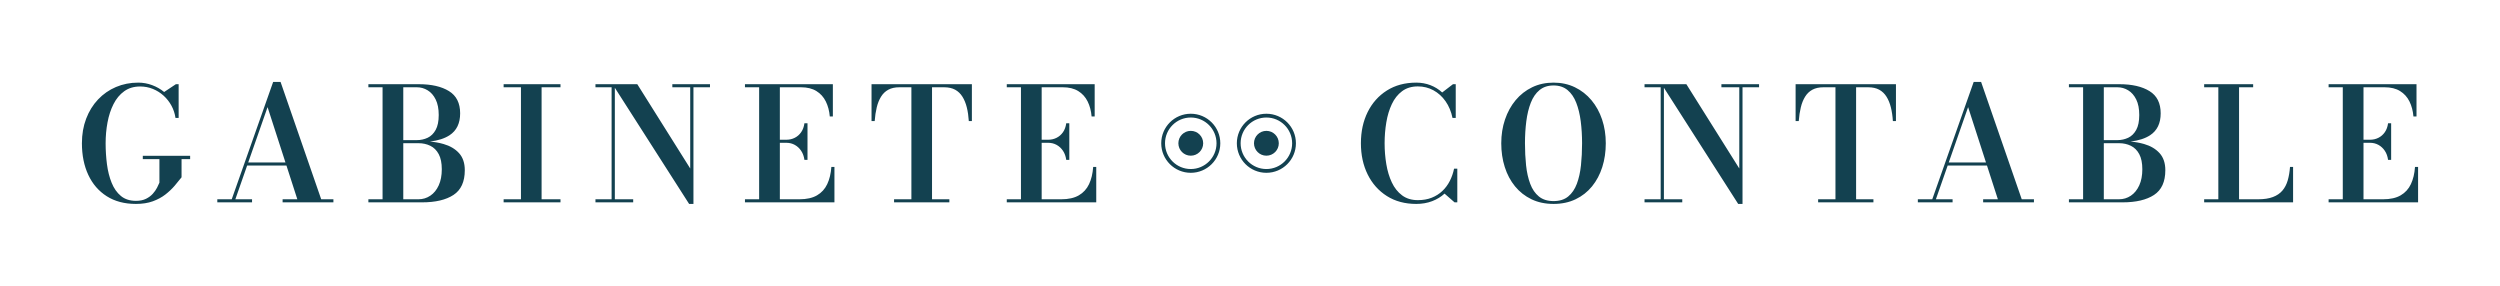
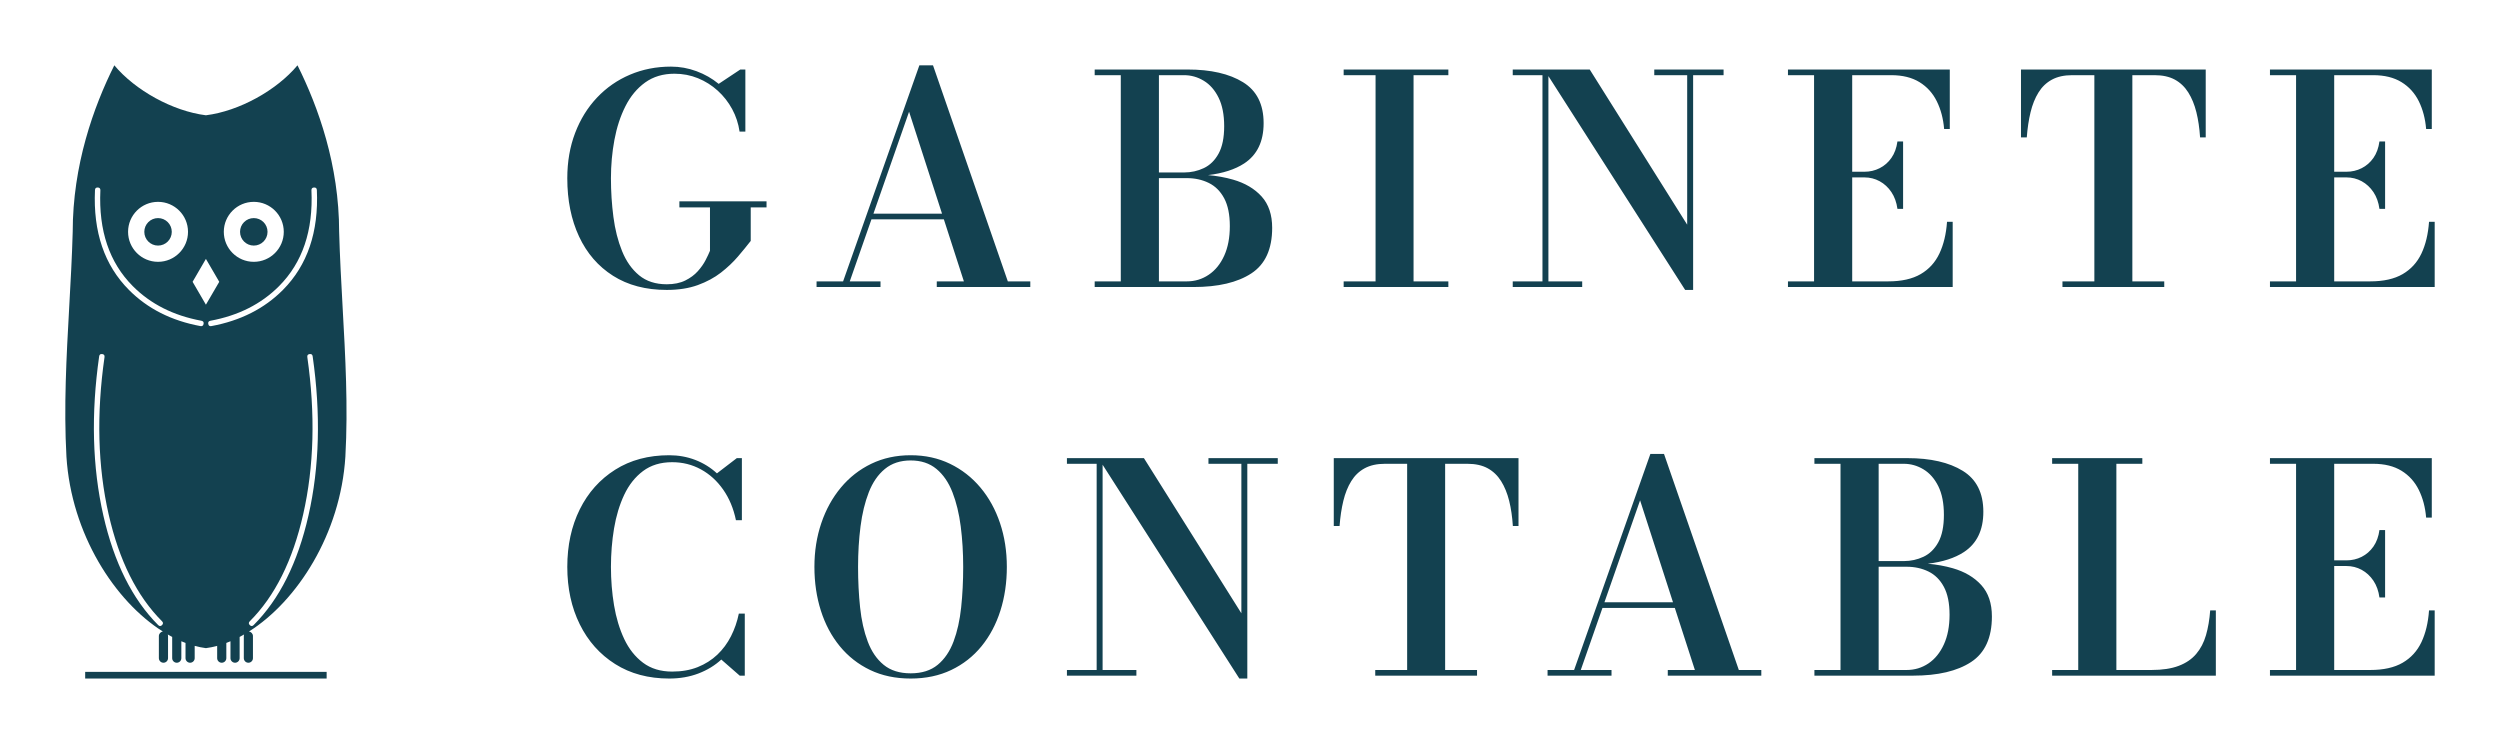
- <svg xmlns="http://www.w3.org/2000/svg" viewBox="-52.00 -128.45 1587.00 181.45">
-   <path fill="#134150" d="M934.2 1Q926.35 1 920.2 -1.95Q914.05 -4.9 909.75 -10.15Q905.45 -15.4 903.23 -22.4Q901 -29.4 901 -37.5Q901 -45.6 903.38 -52.6Q905.75 -59.6 910.12 -64.85Q914.5 -70.1 920.6 -73.05Q926.7 -76 934.2 -76Q941.65 -76 947.75 -73.05Q953.85 -70.1 958.25 -64.85Q962.65 -59.6 965 -52.6Q967.35 -45.6 967.35 -37.5Q967.35 -29.4 965.13 -22.4Q962.9 -15.4 958.63 -10.15Q954.35 -4.9 948.18 -1.95Q942 1 934.2 1ZM1261.35 0V-1.95H1270.35V-73.05H1261.35V-75H1293.4Q1305.4 -75 1312.5 -70.62Q1319.6 -66.25 1319.6 -56.5Q1319.6 -47 1312.88 -42.6Q1308.15 -39.51 1300.43 -38.59Q1305.04 -38.19 1309.08 -37.03Q1315.25 -35.25 1318.9 -31.23Q1322.55 -27.2 1322.55 -20.4Q1322.55 -9.4 1315.38 -4.7Q1308.2 0 1295.4 0ZM181.85 0V-1.95H190.85V-73.05H181.85V-75H213.9Q225.9 -75 233 -70.62Q240.1 -66.25 240.1 -56.5Q240.1 -47 233.38 -42.6Q228.65 -39.51 220.93 -38.59Q225.54 -38.19 229.57 -37.03Q235.75 -35.25 239.4 -31.23Q243.05 -27.2 243.05 -20.4Q243.05 -9.4 235.87 -4.7Q228.7 0 215.9 0ZM934.2 -0.8Q939.95 -0.8 943.5 -3.73Q947.05 -6.65 948.98 -11.77Q950.9 -16.9 951.6 -23.52Q952.3 -30.15 952.3 -37.5Q952.3 -44.85 951.45 -51.47Q950.6 -58.1 948.6 -63.22Q946.6 -68.35 943.08 -71.27Q939.55 -74.2 934.2 -74.2Q928.85 -74.2 925.3 -71.27Q921.75 -68.35 919.75 -63.22Q917.75 -58.1 916.9 -51.47Q916.05 -44.85 916.05 -37.5Q916.05 -30.15 916.75 -23.52Q917.45 -16.9 919.38 -11.77Q921.3 -6.65 924.88 -3.73Q928.45 -0.8 934.2 -0.8ZM1205.6 -76.45 1231.4 -1.95H1239.15V0H1206.9V-1.95H1216.25L1209.34 -23.35H1184.38L1176.9 -1.95H1187.5V0H1165.45V-1.95H1174.6L1200.9 -76.45ZM126.1 -76.45 151.9 -1.95H159.65V0H127.4V-1.95H136.75L129.84 -23.35H104.88L97.4 -1.95H108V0H85.95V-1.95H95.1L121.4 -76.45ZM38.65 -29.55H68.7V-27.45H63.25V-15.9Q61.35 -13.45 58.85 -10.52Q56.35 -7.6 52.98 -4.97Q49.6 -2.35 45 -0.67Q40.4 1 34.3 1Q23.45 1 15.77 -3.88Q8.1 -8.75 4.05 -17.43Q0 -26.1 0 -37.5Q0 -46.05 2.7 -53.12Q5.4 -60.2 10.25 -65.32Q15.1 -70.45 21.62 -73.22Q28.15 -76 35.75 -76Q40.3 -76 44.55 -74.42Q48.8 -72.85 52.2 -70.05L59.65 -75H61.4V-53.6H59.4Q58.8 -57.75 56.85 -61.35Q54.9 -64.95 51.88 -67.7Q48.85 -70.45 45.05 -72Q41.25 -73.55 36.95 -73.55Q31.05 -73.55 26.85 -70.53Q22.65 -67.5 20.05 -62.35Q17.45 -57.2 16.25 -50.75Q15.05 -44.3 15.05 -37.5Q15.05 -30.7 15.9 -24.18Q16.75 -17.65 18.88 -12.4Q21 -7.15 24.75 -4.05Q28.5 -0.95 34.3 -0.95Q38.05 -0.95 40.68 -2.25Q43.3 -3.55 45 -5.45Q46.7 -7.35 47.7 -9.3Q48.7 -11.25 49.2 -12.5V-27.45H38.65ZM420.9 0V-1.95H429.9V-73.05H420.9V-75H476.7V-54.5H474.75Q474.3 -59.85 472.22 -64.05Q470.15 -68.25 466.25 -70.65Q462.35 -73.05 456.5 -73.05H443.05V-39.75H447.25Q450.1 -39.75 452.52 -40.98Q454.95 -42.2 456.57 -44.52Q458.2 -46.85 458.65 -50.2H460.6V-26.95H458.65Q458.2 -30.3 456.57 -32.73Q454.95 -35.15 452.52 -36.48Q450.1 -37.8 447.25 -37.8H443.05V-1.95H455.5Q462.35 -1.95 466.65 -4.45Q470.95 -6.95 473.12 -11.55Q475.3 -16.15 475.75 -22.5H477.7V0ZM1426.2 0V-1.95H1435.2V-73.05H1426.2V-75H1482V-54.5H1480.05Q1479.6 -59.85 1477.53 -64.05Q1475.45 -68.25 1471.55 -70.65Q1467.65 -73.05 1461.8 -73.05H1448.35V-39.75H1452.55Q1455.4 -39.75 1457.83 -40.98Q1460.25 -42.2 1461.88 -44.52Q1463.5 -46.85 1463.95 -50.2H1465.9V-26.95H1463.95Q1463.5 -30.3 1461.88 -32.73Q1460.25 -35.15 1457.83 -36.48Q1455.4 -37.8 1452.55 -37.8H1448.35V-1.95H1460.8Q1467.65 -1.95 1471.95 -4.45Q1476.25 -6.95 1478.43 -11.55Q1480.6 -16.15 1481.05 -22.5H1483V0ZM587.1 0V-1.95H596.1V-73.05H587.1V-75H642.9V-54.5H640.95Q640.5 -59.85 638.43 -64.05Q636.35 -68.25 632.45 -70.65Q628.55 -73.05 622.7 -73.05H609.25V-39.75H613.45Q616.3 -39.75 618.73 -40.98Q621.15 -42.2 622.78 -44.52Q624.4 -46.85 624.85 -50.2H626.8V-26.95H624.85Q624.4 -30.3 622.78 -32.73Q621.15 -35.15 618.73 -36.48Q616.3 -37.8 613.45 -37.8H609.25V-1.95H621.7Q628.55 -1.95 632.85 -4.45Q637.15 -6.95 639.33 -11.55Q641.5 -16.15 641.95 -22.5H643.9V0ZM1064.65 -75V-73.05H1054.15V1H1051.4L1004.25 -72.73V-1.95H1015.9V0H991.95V-1.95H1002.2V-73.05H991.95V-75H1018.5L1052.1 -21.5V-73.05H1040.75V-75ZM398.7 -75V-73.05H388.2V1H385.45L338.3 -72.73V-1.95H349.95V0H326V-1.95H336.25V-73.05H326V-75H352.55L386.15 -21.5V-73.05H374.8V-75ZM1102.15 0V-1.95H1113.15V-73.05H1105.5Q1101.35 -73.05 1098.5 -71.5Q1095.65 -69.95 1093.88 -67.07Q1092.1 -64.2 1091.15 -60.27Q1090.2 -56.35 1089.85 -51.6H1087.85V-75H1151.55V-51.6H1149.6Q1149.3 -56.35 1148.33 -60.27Q1147.35 -64.2 1145.55 -67.07Q1143.75 -69.95 1140.92 -71.5Q1138.1 -73.05 1133.9 -73.05H1126.25V-1.95H1137.25V0ZM515.55 0V-1.95H526.55V-73.05H518.9Q514.75 -73.05 511.9 -71.5Q509.05 -69.95 507.28 -67.07Q505.5 -64.2 504.55 -60.27Q503.6 -56.35 503.25 -51.6H501.25V-75H564.95V-51.6H563Q562.7 -56.35 561.73 -60.27Q560.75 -64.2 558.95 -67.07Q557.15 -69.95 554.33 -71.5Q551.5 -73.05 547.3 -73.05H539.65V-1.95H550.65V0ZM847.05 1Q836.3 1 828.4 -4Q820.5 -9 816.2 -17.7Q811.9 -26.4 811.9 -37.5Q811.9 -48.65 816.2 -57.33Q820.5 -66 828.4 -71Q836.3 -76 847.05 -76Q851.8 -76 856.03 -74.38Q860.25 -72.75 863.5 -69.75L870.35 -75H872.1V-53.6H870.05Q868.8 -59.65 865.65 -64.15Q862.5 -68.65 857.98 -71.12Q853.45 -73.6 848.05 -73.6Q842.1 -73.6 838.03 -70.55Q833.95 -67.5 831.53 -62.35Q829.1 -57.2 828.03 -50.75Q826.95 -44.3 826.95 -37.5Q826.95 -30.7 828.03 -24.25Q829.1 -17.8 831.53 -12.65Q833.95 -7.5 838.03 -4.45Q842.1 -1.4 848.05 -1.4Q853 -1.4 856.88 -2.95Q860.75 -4.5 863.62 -7.22Q866.5 -9.95 868.35 -13.6Q870.2 -17.25 871.05 -21.4H873.1V0H871.35L865 -5.55Q861.7 -2.5 857.13 -0.75Q852.55 1 847.05 1ZM1347.2 0V-1.95H1356.2V-73.05H1347.2V-75H1378.3V-73.05H1369.35V-1.95H1381.45Q1387.1 -1.95 1390.85 -3.38Q1394.6 -4.8 1396.88 -7.47Q1399.15 -10.15 1400.25 -13.95Q1401.35 -17.75 1401.7 -22.5H1403.65V0ZM267.7 0V-1.95H278.7V-73.05H267.7V-75H303.8V-73.05H291.8V-1.95H303.8V0ZM1283.5 -37.55V-1.95H1293.15Q1297.3 -1.95 1300.68 -4.23Q1304.05 -6.5 1306 -10.78Q1307.95 -15.05 1307.95 -21Q1307.95 -26.95 1306 -30.6Q1304.05 -34.25 1300.68 -35.9Q1297.3 -37.55 1293.15 -37.55ZM204 -37.55V-1.95H213.65Q217.8 -1.95 221.17 -4.23Q224.55 -6.5 226.5 -10.78Q228.45 -15.05 228.45 -21Q228.45 -26.95 226.5 -30.6Q224.55 -34.25 221.17 -35.9Q217.8 -37.55 213.65 -37.55ZM1283.5 -39.5H1292.15Q1295.8 -39.5 1298.98 -41Q1302.15 -42.5 1304.08 -46Q1306 -49.5 1306 -55.45Q1306 -61.4 1304.08 -65.3Q1302.15 -69.2 1298.98 -71.12Q1295.8 -73.05 1292.15 -73.05H1283.5ZM204 -39.5H212.65Q216.3 -39.5 219.47 -41Q222.65 -42.5 224.57 -46Q226.5 -49.5 226.5 -55.45Q226.5 -61.4 224.57 -65.3Q222.65 -69.2 219.47 -71.12Q216.3 -73.05 212.65 -73.05H204ZM1208.71 -25.3 1197.35 -60.45 1185.06 -25.3ZM129.21 -25.3 117.85 -60.45 105.56 -25.3Z" />
-   <path fill="#134150" d="M722.65 -37.5C722.65 -27.14 714.26 -18.75 703.9 -18.75C693.54 -18.75 685.15 -27.14 685.15 -37.5C685.15 -47.86 693.54 -56.25 703.9 -56.25C714.26 -56.25 722.65 -47.86 722.65 -37.5ZM770.65 -37.5C770.65 -27.14 762.26 -18.75 751.9 -18.75C741.54 -18.75 733.15 -27.14 733.15 -37.5C733.15 -47.86 741.54 -56.25 751.9 -56.25C762.26 -56.25 770.65 -47.86 770.65 -37.5ZM720.25 -37.5C720.25 -46.53 712.93 -53.85 703.9 -53.85C694.87 -53.85 687.55 -46.53 687.55 -37.5C687.55 -28.47 694.87 -21.15 703.9 -21.15C712.93 -21.15 720.25 -28.47 720.25 -37.5ZM768.25 -37.5C768.25 -46.53 760.93 -53.85 751.9 -53.85C742.87 -53.85 735.55 -46.53 735.55 -37.5C735.55 -28.47 742.87 -21.15 751.9 -21.15C760.93 -21.15 768.25 -28.47 768.25 -37.5ZM759.78 -37.5C759.78 -33.15 756.25 -29.62 751.9 -29.62C747.55 -29.62 744.03 -33.15 744.03 -37.5C744.03 -41.85 747.55 -45.38 751.9 -45.38C756.25 -45.38 759.78 -41.85 759.78 -37.5ZM711.78 -37.5C711.78 -33.15 708.25 -29.62 703.9 -29.62C699.55 -29.62 696.03 -33.15 696.03 -37.5C696.03 -41.85 699.55 -45.38 703.9 -45.38C708.25 -45.38 711.78 -41.85 711.78 -37.5Z" />
+ <svg xmlns="http://www.w3.org/2000/svg" viewBox="-195.61 -98.97 862.03 256.48">
+   <path fill="#134150" d="M-124.61 -59.22C-113.12 -60.66 -100.2 -67.84 -93.03 -76.45C-85.85 -62.09 -78.67 -42 -78.67 -19.03C-78.43 -10.42 -77.95 -1.8 -77.48 6.81C-76.52 24.04 -75.56 41.26 -76.52 58.49C-78.18 85.11 -93.13 108.3 -109.77 118.79C-108.99 118.89 -108.39 119.55 -108.39 120.36V127.97C-108.39 128.84 -109.09 129.55 -109.97 129.55C-110.84 129.55 -111.54 128.84 -111.54 127.97V120.36C-111.54 120.16 -111.51 119.97 -111.44 119.8C-111.95 120.09 -112.47 120.38 -112.98 120.65V127.97C-112.98 128.84 -113.69 129.55 -114.56 129.55C-115.43 129.55 -116.14 128.84 -116.14 127.97V122.14C-116.62 122.35 -117.1 122.54 -117.57 122.72V127.97C-117.57 128.84 -118.28 129.55 -119.15 129.55C-120.03 129.55 -120.73 128.84 -120.73 127.97V123.74C-122.03 124.09 -123.32 124.35 -124.61 124.52C-125.89 124.35 -127.19 124.09 -128.48 123.74V127.97C-128.48 128.84 -129.19 129.55 -130.06 129.55C-130.93 129.55 -131.64 128.84 -131.64 127.97V122.72C-132.12 122.54 -132.6 122.35 -133.08 122.14V127.97C-133.08 128.84 -133.78 129.55 -134.66 129.55C-135.53 129.55 -136.24 128.84 -136.24 127.97V120.65C-136.75 120.38 -137.26 120.09 -137.77 119.8C-137.71 119.97 -137.67 120.16 -137.67 120.36V127.97C-137.67 128.84 -138.38 129.55 -139.25 129.55C-140.12 129.55 -140.83 128.84 -140.83 127.97V120.36C-140.83 119.55 -140.23 118.89 -139.45 118.79C-156.09 108.3 -171.03 85.11 -172.7 58.49C-173.65 41.26 -172.7 24.04 -171.74 6.81C-171.26 -1.8 -170.78 -10.42 -170.54 -19.03C-170.54 -42 -163.37 -62.09 -156.19 -76.45C-149.01 -67.84 -136.09 -60.66 -124.61 -59.22ZM-97.76 -19.03C-97.76 -24.74 -102.39 -29.37 -108.1 -29.37C-113.81 -29.37 -118.44 -24.74 -118.44 -19.03C-118.44 -13.32 -113.81 -8.69 -108.1 -8.69C-102.39 -8.69 -97.76 -13.32 -97.76 -19.03ZM-130.78 -19.03C-130.78 -24.74 -135.41 -29.37 -141.12 -29.37C-146.82 -29.37 -151.45 -24.74 -151.45 -19.03C-151.45 -13.32 -146.82 -8.69 -141.12 -8.69C-135.41 -8.69 -130.78 -13.32 -130.78 -19.03ZM-166.24 132.7H-82.98V135H-166.24ZM-159.57 24.17Q-159.44 23.24 -160.36 23.11Q-160.83 23.05 -161.09 23.24Q-161.35 23.44 -161.42 23.9Q-165.67 53.69 -159.97 78.79Q-154.42 103.2 -141.06 116.57Q-140.73 116.9 -140.4 116.9Q-140.07 116.9 -139.74 116.57Q-139.08 115.91 -139.74 115.25Q-152.72 102.27 -158.15 78.38Q-163.78 53.61 -159.57 24.17ZM-87.8 23.9Q-87.86 23.44 -88.13 23.24Q-88.39 23.05 -88.85 23.11Q-89.78 23.24 -89.64 24.17Q-85.44 53.61 -91.07 78.38Q-96.49 102.27 -109.48 115.25Q-110.14 115.91 -109.48 116.57Q-109.15 116.9 -108.82 116.9Q-108.49 116.9 -108.16 116.57Q-94.79 103.2 -89.25 78.79Q-83.54 53.69 -87.8 23.9ZM-86.35 -33.43Q-86.39 -34.36 -87.33 -34.32Q-88.26 -34.27 -88.22 -33.34Q-87.27 -12.49 -99.39 -0.31Q-108.62 8.96 -123.06 11.63Q-123.97 11.8 -123.8 12.72Q-123.72 13.18 -123.45 13.37Q-123.17 13.55 -122.72 13.47Q-107.7 10.69 -98.07 1.01Q-85.37 -11.76 -86.35 -33.43ZM-161 -33.34Q-160.98 -33.81 -161.2 -34.05Q-161.42 -34.3 -161.89 -34.32Q-162.82 -34.36 -162.86 -33.43Q-163.85 -11.76 -151.14 1.01Q-141.51 10.69 -126.5 13.47Q-125.58 13.64 -125.41 12.72Q-125.24 11.8 -126.16 11.63Q-140.6 8.96 -149.82 -0.31Q-161.95 -12.49 -161 -33.34ZM-124.61 -9.7 -129.2 -1.8 -124.61 6.09 -120.01 -1.8ZM-136.38 -19.03C-136.38 -16.41 -138.5 -14.29 -141.12 -14.29C-143.73 -14.29 -145.85 -16.41 -145.85 -19.03C-145.85 -21.65 -143.73 -23.77 -141.12 -23.77C-138.5 -23.77 -136.38 -21.65 -136.38 -19.03ZM-103.36 -19.03C-103.36 -16.41 -105.48 -14.29 -108.1 -14.29C-110.72 -14.29 -112.84 -16.41 -112.84 -19.03C-112.84 -21.65 -110.72 -23.77 -108.1 -23.77C-105.48 -23.77 -103.36 -21.65 -103.36 -19.03Z" />
+   <path fill="#134150" d="M118.41 135Q110.56 135 104.41 132.05Q98.26 129.1 93.96 123.85Q89.66 118.6 87.44 111.6Q85.21 104.6 85.21 96.5Q85.21 88.4 87.59 81.4Q89.96 74.4 94.34 69.15Q98.71 63.9 104.81 60.95Q110.91 58 118.41 58Q125.86 58 131.96 60.95Q138.06 63.9 142.46 69.15Q146.86 74.4 149.21 81.4Q151.56 88.4 151.56 96.5Q151.56 104.6 149.34 111.6Q147.11 118.6 142.84 123.85Q138.56 129.1 132.39 132.05Q126.21 135 118.41 135ZM430.02 134V132.05H439.02V60.95H430.02V59H462.07Q474.07 59 481.17 63.38Q488.27 67.75 488.27 77.5Q488.27 87 481.55 91.4Q476.82 94.49 469.11 95.41Q473.71 95.81 477.75 96.97Q483.92 98.75 487.57 102.78Q491.22 106.8 491.22 113.6Q491.22 124.6 484.05 129.3Q476.87 134 464.07 134ZM181.85 0V-1.95H190.85V-73.05H181.85V-75H213.9Q225.9 -75 233 -70.62Q240.1 -66.25 240.1 -56.5Q240.1 -47 233.38 -42.6Q228.65 -39.51 220.93 -38.59Q225.54 -38.19 229.57 -37.03Q235.75 -35.25 239.4 -31.23Q243.05 -27.2 243.05 -20.4Q243.05 -9.4 235.87 -4.7Q228.7 0 215.9 0ZM118.41 133.2Q124.16 133.2 127.71 130.27Q131.26 127.35 133.19 122.22Q135.11 117.1 135.81 110.47Q136.51 103.85 136.51 96.5Q136.51 89.15 135.66 82.53Q134.81 75.9 132.81 70.78Q130.81 65.65 127.29 62.73Q123.76 59.8 118.41 59.8Q113.06 59.8 109.51 62.73Q105.96 65.65 103.96 70.78Q101.96 75.9 101.11 82.53Q100.26 89.15 100.26 96.5Q100.26 103.85 100.96 110.47Q101.66 117.1 103.59 122.22Q105.51 127.35 109.09 130.27Q112.66 133.2 118.41 133.2ZM378.16 57.55 403.96 132.05H411.71V134H379.46V132.05H388.81L381.89 110.65H356.94L349.46 132.05H360.06V134H338.01V132.05H347.16L373.46 57.55ZM126.1 -76.45 151.9 -1.95H159.65V0H127.4V-1.95H136.75L129.84 -23.35H104.88L97.4 -1.95H108V0H85.95V-1.95H95.1L121.4 -76.45ZM38.65 -29.55H68.7V-27.45H63.25V-15.9Q61.35 -13.45 58.85 -10.52Q56.35 -7.6 52.98 -4.97Q49.6 -2.35 45 -0.67Q40.4 1 34.3 1Q23.45 1 15.77 -3.88Q8.1 -8.75 4.05 -17.43Q0 -26.1 0 -37.5Q0 -46.05 2.7 -53.12Q5.4 -60.2 10.25 -65.32Q15.1 -70.45 21.62 -73.22Q28.15 -76 35.75 -76Q40.3 -76 44.55 -74.42Q48.8 -72.85 52.2 -70.05L59.65 -75H61.4V-53.6H59.4Q58.8 -57.75 56.85 -61.35Q54.9 -64.95 51.88 -67.7Q48.85 -70.45 45.05 -72Q41.25 -73.55 36.95 -73.55Q31.05 -73.55 26.85 -70.53Q22.65 -67.5 20.05 -62.35Q17.45 -57.2 16.25 -50.75Q15.05 -44.3 15.05 -37.5Q15.05 -30.7 15.9 -24.18Q16.75 -17.65 18.88 -12.4Q21 -7.15 24.75 -4.05Q28.5 -0.95 34.3 -0.95Q38.05 -0.95 40.68 -2.25Q43.3 -3.55 45 -5.45Q46.7 -7.35 47.7 -9.3Q48.7 -11.25 49.2 -12.5V-27.45H38.65ZM587.1 134V132.05H596.1V60.95H587.1V59H642.9V79.5H640.95Q640.5 74.15 638.42 69.95Q636.35 65.75 632.45 63.35Q628.55 60.95 622.7 60.95H609.25V94.25H613.45Q616.3 94.25 618.73 93.03Q621.15 91.8 622.78 89.48Q624.4 87.15 624.85 83.8H626.8V107.05H624.85Q624.4 103.7 622.78 101.27Q621.15 98.85 618.73 97.52Q616.3 96.2 613.45 96.2H609.25V132.05H621.7Q628.55 132.05 632.85 129.55Q637.15 127.05 639.33 122.45Q641.5 117.85 641.95 111.5H643.9V134ZM420.9 0V-1.95H429.9V-73.05H420.9V-75H476.7V-54.5H474.75Q474.3 -59.85 472.22 -64.05Q470.15 -68.25 466.25 -70.65Q462.35 -73.05 456.5 -73.05H443.05V-39.75H447.25Q450.1 -39.75 452.52 -40.98Q454.95 -42.2 456.57 -44.52Q458.2 -46.85 458.65 -50.2H460.6V-26.95H458.65Q458.2 -30.3 456.57 -32.73Q454.95 -35.15 452.52 -36.48Q450.1 -37.8 447.25 -37.8H443.05V-1.95H455.5Q462.35 -1.95 466.65 -4.45Q470.95 -6.95 473.12 -11.55Q475.3 -16.15 475.75 -22.5H477.7V0ZM587.1 0V-1.95H596.1V-73.05H587.1V-75H642.9V-54.5H640.95Q640.5 -59.85 638.43 -64.05Q636.35 -68.25 632.45 -70.65Q628.55 -73.05 622.7 -73.05H609.25V-39.75H613.45Q616.3 -39.75 618.73 -40.98Q621.15 -42.2 622.78 -44.52Q624.4 -46.85 624.85 -50.2H626.8V-26.95H624.85Q624.4 -30.3 622.78 -32.73Q621.15 -35.15 618.73 -36.48Q616.3 -37.8 613.45 -37.8H609.25V-1.95H621.7Q628.55 -1.95 632.85 -4.45Q637.15 -6.95 639.33 -11.55Q641.5 -16.15 641.95 -22.5H643.9V0ZM244.98 59V60.95H234.48V135H231.73L184.58 61.27V132.05H196.23V134H172.28V132.05H182.53V60.95H172.28V59H198.83L232.43 112.5V60.95H221.08V59ZM398.7 -75V-73.05H388.2V1H385.45L338.3 -72.73V-1.95H349.95V0H326V-1.95H336.25V-73.05H326V-75H352.55L386.15 -21.5V-73.05H374.8V-75ZM278.59 134V132.05H289.59V60.95H281.94Q277.79 60.95 274.94 62.5Q272.09 64.05 270.32 66.93Q268.54 69.8 267.59 73.73Q266.64 77.65 266.29 82.4H264.29V59H327.99V82.4H326.04Q325.74 77.65 324.77 73.73Q323.79 69.8 321.99 66.93Q320.19 64.05 317.37 62.5Q314.54 60.95 310.34 60.95H302.69V132.05H313.69V134ZM515.55 0V-1.95H526.55V-73.05H518.9Q514.75 -73.05 511.9 -71.5Q509.05 -69.95 507.28 -67.07Q505.5 -64.2 504.55 -60.27Q503.6 -56.35 503.25 -51.6H501.25V-75H564.95V-51.6H563Q562.7 -56.35 561.73 -60.27Q560.75 -64.2 558.95 -67.07Q557.15 -69.95 554.33 -71.5Q551.5 -73.05 547.3 -73.05H539.65V-1.95H550.65V0ZM35.15 135Q24.4 135 16.5 130Q8.6 125 4.3 116.3Q0 107.6 0 96.5Q0 85.35 4.3 76.67Q8.6 68 16.5 63Q24.4 58 35.15 58Q39.9 58 44.13 59.62Q48.35 61.25 51.6 64.25L58.45 59H60.2V80.4H58.15Q56.9 74.35 53.75 69.85Q50.6 65.35 46.08 62.88Q41.55 60.4 36.15 60.4Q30.2 60.4 26.12 63.45Q22.05 66.5 19.62 71.65Q17.2 76.8 16.12 83.25Q15.05 89.7 15.05 96.5Q15.05 103.3 16.12 109.75Q17.2 116.2 19.62 121.35Q22.05 126.5 26.12 129.55Q30.2 132.6 36.15 132.6Q41.1 132.6 44.98 131.05Q48.85 129.5 51.73 126.78Q54.6 124.05 56.45 120.4Q58.3 116.75 59.15 112.6H61.2V134H59.45L53.1 128.45Q49.8 131.5 45.23 133.25Q40.65 135 35.15 135ZM511.99 134V132.05H520.99V60.95H511.99V59H543.09V60.95H534.14V132.05H546.24Q551.89 132.05 555.64 130.62Q559.39 129.2 561.66 126.52Q563.94 123.85 565.04 120.05Q566.14 116.25 566.49 111.5H568.44V134ZM267.7 0V-1.95H278.7V-73.05H267.7V-75H303.8V-73.05H291.8V-1.95H303.8V0ZM452.17 96.45V132.05H461.82Q465.97 132.05 469.35 129.78Q472.72 127.5 474.67 123.22Q476.62 118.95 476.62 113Q476.62 107.05 474.67 103.4Q472.72 99.75 469.35 98.1Q465.97 96.45 461.82 96.45ZM204 -37.55V-1.95H213.65Q217.8 -1.95 221.17 -4.23Q224.55 -6.5 226.5 -10.78Q228.45 -15.05 228.45 -21Q228.45 -26.95 226.5 -30.6Q224.55 -34.25 221.17 -35.9Q217.8 -37.55 213.65 -37.55ZM452.17 94.5H460.82Q464.47 94.5 467.65 93Q470.82 91.5 472.75 88Q474.67 84.5 474.67 78.55Q474.67 72.6 472.75 68.7Q470.82 64.8 467.65 62.88Q464.47 60.95 460.82 60.95H452.17ZM204 -39.5H212.65Q216.3 -39.5 219.47 -41Q222.65 -42.5 224.57 -46Q226.5 -49.5 226.5 -55.45Q226.5 -61.4 224.57 -65.3Q222.65 -69.2 219.47 -71.12Q216.3 -73.05 212.65 -73.05H204ZM381.26 108.7 369.91 73.55 357.62 108.7ZM129.21 -25.3 117.85 -60.45 105.56 -25.3Z" />
</svg>
